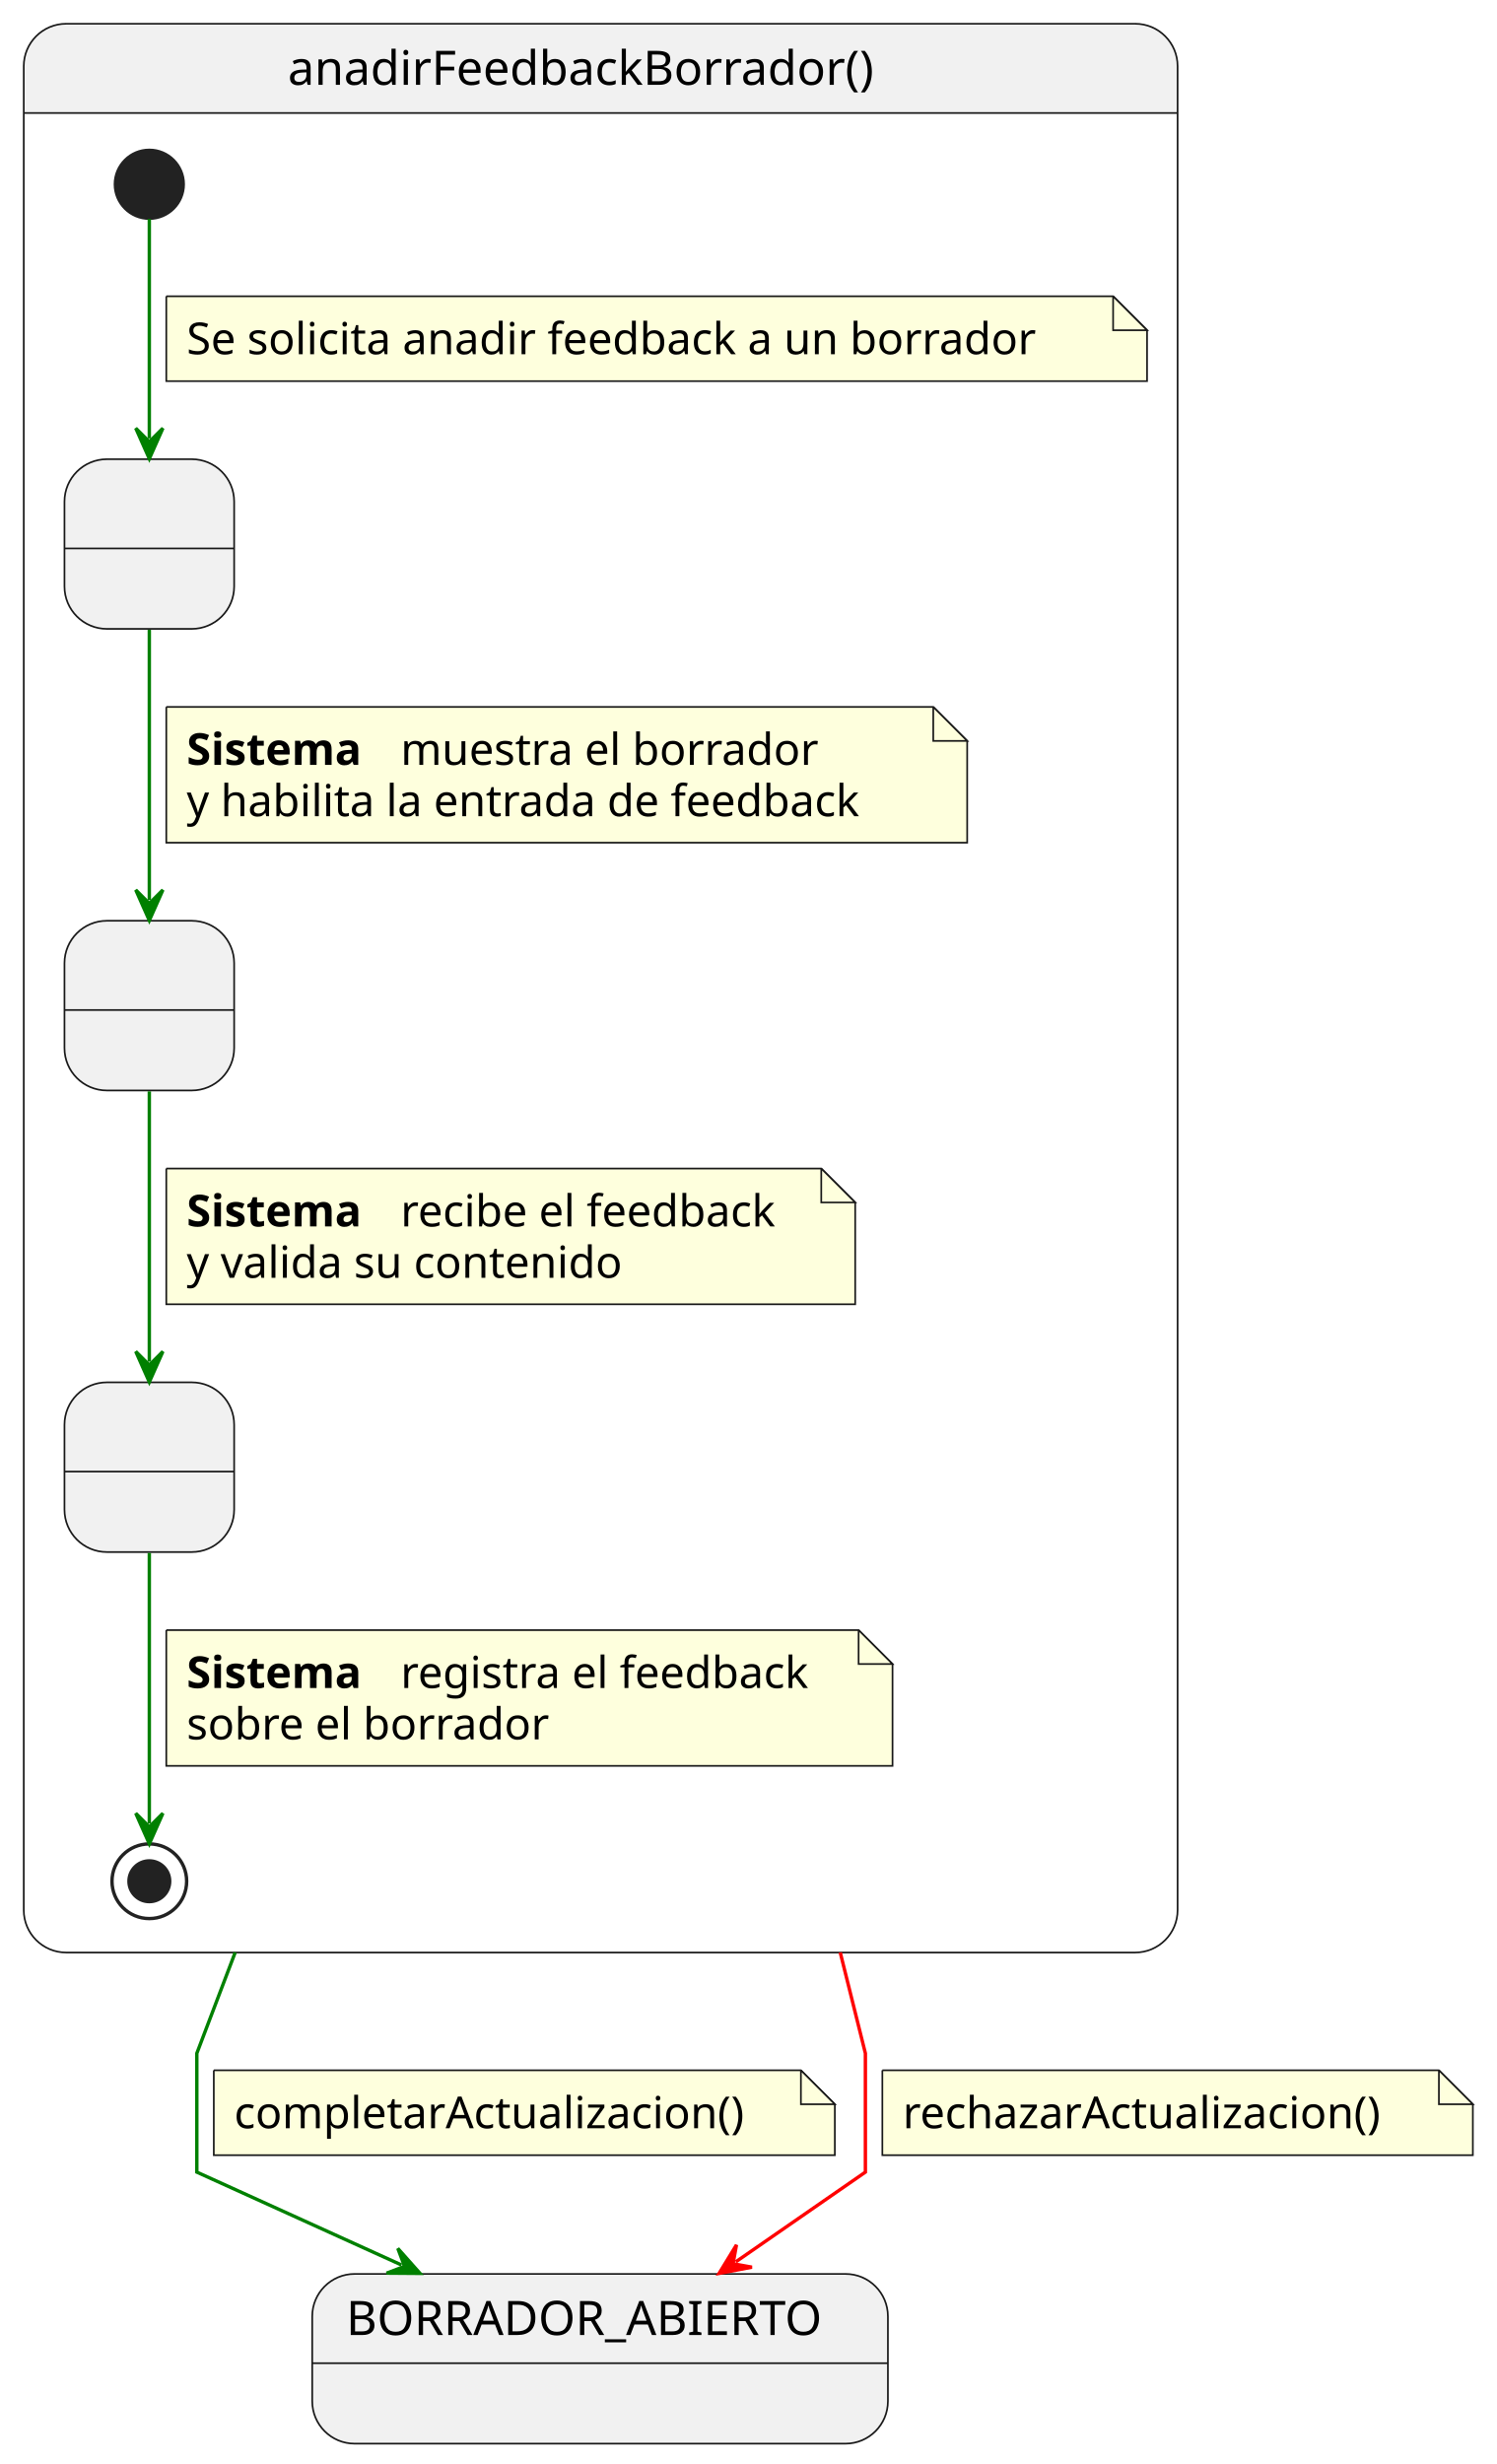
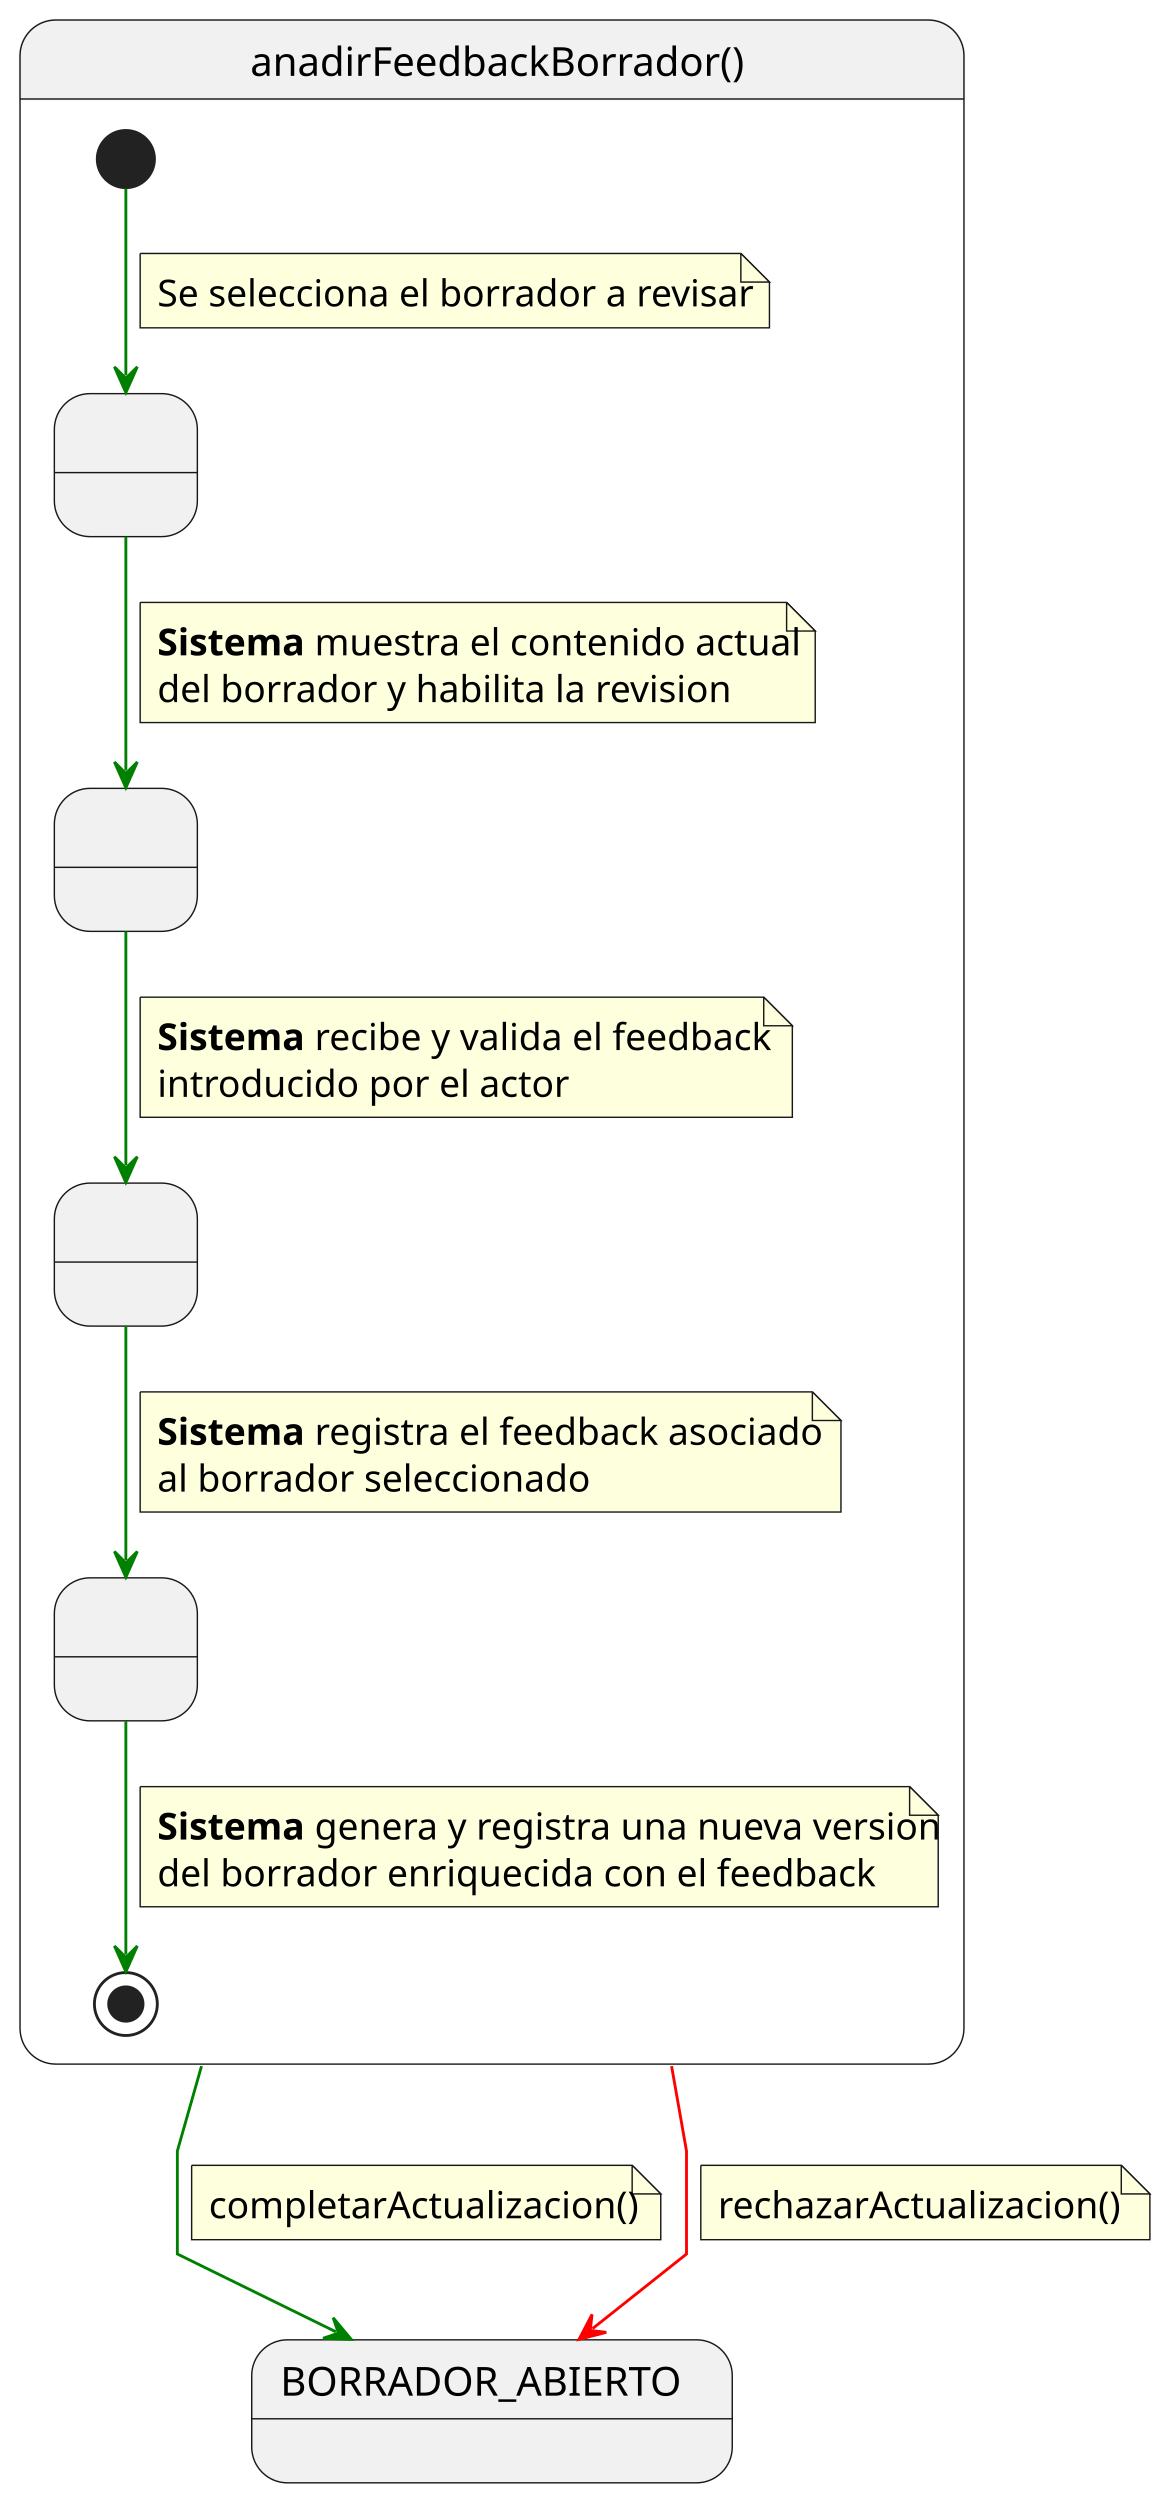
- <svg xmlns="http://www.w3.org/2000/svg" contentStyleType="text/css" data-diagram-type="STATE" height="726px" preserveAspectRatio="none" style="width:441px;height:726px;background:#FFFFFF;" version="1.1" viewBox="0 0 441 726" width="441px" zoomAndPan="magnify">
+ <svg xmlns="http://www.w3.org/2000/svg" contentStyleType="text/css" height="874px" preserveAspectRatio="none" style="width:409px;height:874px;background:#FFFFFF;" version="1.1" viewBox="0 0 409 874" width="409px" zoomAndPan="magnify">
  <defs />
  <g>
-     <path d="M19.5,7 L334.5,7 A12.5,12.5 0 0 1 347,19.5 L347,33.297 L7,33.297 L7,19.5 A12.5,12.5 0 0 1 19.5,7" fill="#F1F1F1" />
-     <rect fill="none" height="568.297" rx="12.5" ry="12.5" style="stroke:#181818;stroke-width:0.5;" width="340" x="7" y="7" />
-     <line style="stroke:#181818;stroke-width:0.5;" x1="7" x2="347" y1="33.297" y2="33.297" />
-     <text fill="#000000" font-family="sans-serif" font-size="14" lengthAdjust="spacing" textLength="184.393" x="84.804" y="24.995">anadirFeedbackBorrador()</text>
+     <path d="M19.5,7 L324.5,7 A12.5,12.5 0 0 1 337,19.5 L337,34.609 L7,34.609 L7,19.5 A12.5,12.5 0 0 1 19.5,7 " fill="#F1F1F1" style="stroke:#F1F1F1;stroke-width:1.0;" />
+     <rect fill="none" height="714.609" rx="12.5" ry="12.5" style="stroke:#181818;stroke-width:0.5;" width="330" x="7" y="7" />
+     <line style="stroke:#181818;stroke-width:0.5;" x1="7" x2="337" y1="34.609" y2="34.609" />
+     <text fill="#000000" font-family="sans-serif" font-size="14" lengthAdjust="spacing" textLength="169" x="87.5" y="26.533">anadirFeedbackBorrador()</text>
    <g id="anadirFeedbackBorrador.SeleccionandoBorrador">
-       <rect fill="#F1F1F1" height="50" rx="12.5" ry="12.5" style="stroke:#181818;stroke-width:0.5;" width="50" x="19" y="135.297" />
-       <line style="stroke:#181818;stroke-width:0.5;" x1="19" x2="69" y1="161.594" y2="161.594" />
-       <text fill="#000000" font-family="sans-serif" font-size="14" lengthAdjust="spacing" textLength="4.45" x="41.775" y="153.292"> </text>
+       <rect fill="#F1F1F1" height="50" rx="12.5" ry="12.5" style="stroke:#181818;stroke-width:0.5;" width="50" x="19" y="137.609" />
+       <line style="stroke:#181818;stroke-width:0.5;" x1="19" x2="69" y1="165.219" y2="165.219" />
+       <text fill="#000000" font-family="sans-serif" font-size="14" lengthAdjust="spacing" textLength="4" x="42" y="157.143"> </text>
    </g>
    <g id="anadirFeedbackBorrador.IntroduciendoFeedback">
-       <rect fill="#F1F1F1" height="50" rx="12.5" ry="12.5" style="stroke:#181818;stroke-width:0.5;" width="50" x="19" y="271.297" />
-       <line style="stroke:#181818;stroke-width:0.5;" x1="19" x2="69" y1="297.594" y2="297.594" />
-       <text fill="#000000" font-family="sans-serif" font-size="14" lengthAdjust="spacing" textLength="4.45" x="41.775" y="289.292"> </text>
+       <rect fill="#F1F1F1" height="50" rx="12.5" ry="12.5" style="stroke:#181818;stroke-width:0.5;" width="50" x="19" y="275.609" />
+       <line style="stroke:#181818;stroke-width:0.5;" x1="19" x2="69" y1="303.219" y2="303.219" />
+       <text fill="#000000" font-family="sans-serif" font-size="14" lengthAdjust="spacing" textLength="4" x="42" y="295.143"> </text>
    </g>
    <g id="anadirFeedbackBorrador.RegistrandoFeedback">
-       <rect fill="#F1F1F1" height="50" rx="12.5" ry="12.5" style="stroke:#181818;stroke-width:0.5;" width="50" x="19" y="407.297" />
-       <line style="stroke:#181818;stroke-width:0.5;" x1="19" x2="69" y1="433.594" y2="433.594" />
-       <text fill="#000000" font-family="sans-serif" font-size="14" lengthAdjust="spacing" textLength="4.45" x="41.775" y="425.292"> </text>
+       <rect fill="#F1F1F1" height="50" rx="12.5" ry="12.5" style="stroke:#181818;stroke-width:0.5;" width="50" x="19" y="413.609" />
+       <line style="stroke:#181818;stroke-width:0.5;" x1="19" x2="69" y1="441.219" y2="441.219" />
+       <text fill="#000000" font-family="sans-serif" font-size="14" lengthAdjust="spacing" textLength="4" x="42" y="433.143"> </text>
    </g>
-     <ellipse cx="44" cy="54.297" fill="#222222" rx="10" ry="10" style="stroke:#222222;stroke-width:1;" />
-     <ellipse cx="44" cy="554.297" fill="none" rx="11" ry="11" style="stroke:#222222;stroke-width:1;" />
-     <ellipse cx="44" cy="554.297" fill="#222222" rx="6" ry="6" style="stroke:#222222;stroke-width:1;" />
-     <g class="link" data-entity-1=".start.anadirFeedbackBorrador" data-entity-2="SeleccionandoBorrador" data-source-line="9" data-uid="lnk3" id="link_.start.anadirFeedbackBorrador_SeleccionandoBorrador">
-       <path d="M44,64.527 C44,80.237 44,106.657 44,129.167" fill="none" id="*start*anadirFeedbackBorrador-to-SeleccionandoBorrador" style="stroke:#008000;stroke-width:1;" />
-       <polygon fill="#008000" points="44,135.167,48,126.167,44,130.167,40,126.167,44,135.167" style="stroke:#008000;stroke-width:1;" />
-       <path d="M49,87.297 L49,112.297 L338,112.297 L338,97.297 L328,87.297 L49,87.297" fill="#FEFFDD" style="stroke:#181818;stroke-width:0.5;" />
-       <path d="M328,87.297 L328,97.297 L338,97.297 L328,87.297" fill="#FEFFDD" style="stroke:#181818;stroke-width:0.5;" />
-       <text fill="#000000" font-family="sans-serif" font-size="13" lengthAdjust="spacing" textLength="268.772" x="55" y="104.364">Se solicita anadir feedback a un borrador</text>
+     <g id="anadirFeedbackBorrador.GenerandoNuevaVersion">
+       <rect fill="#F1F1F1" height="50" rx="12.5" ry="12.5" style="stroke:#181818;stroke-width:0.5;" width="50" x="19" y="551.609" />
+       <line style="stroke:#181818;stroke-width:0.5;" x1="19" x2="69" y1="579.219" y2="579.219" />
+       <text fill="#000000" font-family="sans-serif" font-size="14" lengthAdjust="spacing" textLength="4" x="42" y="571.143"> </text>
    </g>
-     <g class="link" data-entity-1="SeleccionandoBorrador" data-entity-2="IntroduciendoFeedback" data-source-line="14" data-uid="lnk4" id="link_SeleccionandoBorrador_IntroduciendoFeedback">
-       <path d="M44,185.567 C44,209.847 44,240.987 44,265.207" fill="none" id="SeleccionandoBorrador-to-IntroduciendoFeedback" style="stroke:#008000;stroke-width:1;" />
-       <polygon fill="#008000" points="44,271.207,48,262.207,44,266.207,40,262.207,44,271.207" style="stroke:#008000;stroke-width:1;" />
-       <path d="M49,208.297 L49,248.297 L285,248.297 L285,218.297 L275,208.297 L49,208.297" fill="#FEFFDD" style="stroke:#181818;stroke-width:0.5;" />
-       <path d="M275,208.297 L275,218.297 L285,218.297 L275,208.297" fill="#FEFFDD" style="stroke:#181818;stroke-width:0.5;" />
-       <text fill="#000000" font-family="sans-serif" font-size="13" font-weight="bold" lengthAdjust="spacing" textLength="58.906" x="55" y="225.364">Sistema</text>
-       <text fill="#000000" font-family="sans-serif" font-size="13" lengthAdjust="spacing" textLength="130.368" x="118.039" y="225.364">muestra el borrador</text>
-       <text fill="#000000" font-family="sans-serif" font-size="13" lengthAdjust="spacing" textLength="215.122" x="55" y="240.497">y habilita la entrada de feedback</text>
+     <ellipse cx="44" cy="55.609" fill="#222222" rx="10" ry="10" style="stroke:#222222;stroke-width:1.0;" />
+     <ellipse cx="44" cy="700.609" fill="none" rx="11" ry="11" style="stroke:#222222;stroke-width:1.0;" />
+     <ellipse cx="44" cy="700.609" fill="#222222" rx="6" ry="6" style="stroke:#222222;stroke-width:1.0;" />
+     <g id="link_*start*anadirFeedbackBorrador_SeleccionandoBorrador">
+       <path d="M44,65.929 C44,81.789 44,108.519 44,131.249 " fill="none" id="*start*anadirFeedbackBorrador-to-SeleccionandoBorrador" style="stroke:#008000;stroke-width:1.0;" />
+       <polygon fill="#008000" points="44,137.249,48,128.249,44,132.249,40,128.249,44,137.249" style="stroke:#008000;stroke-width:1.0;" />
+       <path d="M49,88.609 L49,114.609 L269,114.609 L269,98.609 L259,88.609 L49,88.609 " fill="#FEFFDD" style="stroke:#181818;stroke-width:0.5;" />
+       <path d="M259,88.609 L259,98.609 L269,98.609 L259,88.609 " fill="#FEFFDD" style="stroke:#181818;stroke-width:0.5;" />
+       <text fill="#000000" font-family="sans-serif" font-size="13" lengthAdjust="spacing" textLength="199" x="55" y="107.105">Se selecciona el borrador a revisar</text>
    </g>
-     <g class="link" data-entity-1="IntroduciendoFeedback" data-entity-2="RegistrandoFeedback" data-source-line="20" data-uid="lnk5" id="link_IntroduciendoFeedback_RegistrandoFeedback">
-       <path d="M44,321.567 C44,345.847 44,376.987 44,401.207" fill="none" id="IntroduciendoFeedback-to-RegistrandoFeedback" style="stroke:#008000;stroke-width:1;" />
-       <polygon fill="#008000" points="44,407.207,48,398.207,44,402.207,40,398.207,44,407.207" style="stroke:#008000;stroke-width:1;" />
-       <path d="M49,344.297 L49,384.297 L252,384.297 L252,354.297 L242,344.297 L49,344.297" fill="#FEFFDD" style="stroke:#181818;stroke-width:0.5;" />
-       <path d="M242,344.297 L242,354.297 L252,354.297 L242,344.297" fill="#FEFFDD" style="stroke:#181818;stroke-width:0.5;" />
-       <text fill="#000000" font-family="sans-serif" font-size="13" font-weight="bold" lengthAdjust="spacing" textLength="58.906" x="55" y="361.364">Sistema</text>
-       <text fill="#000000" font-family="sans-serif" font-size="13" lengthAdjust="spacing" textLength="119.945" x="118.039" y="361.364">recibe el feedback</text>
-       <text fill="#000000" font-family="sans-serif" font-size="13" lengthAdjust="spacing" textLength="138.696" x="55" y="376.497">y valida su contenido</text>
+     <g id="link_SeleccionandoBorrador_IntroduciendoFeedback">
+       <path d="M44,187.609 C44,212.319 44,244.609 44,269.389 " fill="none" id="SeleccionandoBorrador-to-IntroduciendoFeedback" style="stroke:#008000;stroke-width:1.0;" />
+       <polygon fill="#008000" points="44,275.389,48,266.389,44,270.389,40,266.389,44,275.389" style="stroke:#008000;stroke-width:1.0;" />
+       <path d="M49,210.609 L49,252.609 L285,252.609 L285,220.609 L275,210.609 L49,210.609 " fill="#FEFFDD" style="stroke:#181818;stroke-width:0.5;" />
+       <path d="M275,210.609 L275,220.609 L285,220.609 L275,210.609 " fill="#FEFFDD" style="stroke:#181818;stroke-width:0.5;" />
+       <text fill="#000000" font-family="sans-serif" font-size="13" font-weight="bold" lengthAdjust="spacing" textLength="51" x="55" y="229.105">Sistema</text>
+       <text fill="#000000" font-family="sans-serif" font-size="13" lengthAdjust="spacing" textLength="160" x="110" y="229.105">muestra el contenido actual</text>
+       <text fill="#000000" font-family="sans-serif" font-size="13" lengthAdjust="spacing" textLength="185" x="55" y="245.456">del borrador y habilita la revision</text>
    </g>
-     <g class="link" data-entity-1="RegistrandoFeedback" data-entity-2=".end.anadirFeedbackBorrador" data-source-line="26" data-uid="lnk7" id="link_RegistrandoFeedback_.end.anadirFeedbackBorrador">
-       <path d="M44,457.577 C44,483.877 44,518.567 44,537.277" fill="none" id="RegistrandoFeedback-to-*end*anadirFeedbackBorrador" style="stroke:#008000;stroke-width:1;" />
-       <polygon fill="#008000" points="44,543.277,48,534.277,44,538.277,40,534.277,44,543.277" style="stroke:#008000;stroke-width:1;" />
-       <path d="M49,480.297 L49,520.297 L263,520.297 L263,490.297 L253,480.297 L49,480.297" fill="#FEFFDD" style="stroke:#181818;stroke-width:0.5;" />
-       <path d="M253,480.297 L253,490.297 L263,490.297 L253,480.297" fill="#FEFFDD" style="stroke:#181818;stroke-width:0.5;" />
-       <text fill="#000000" font-family="sans-serif" font-size="13" font-weight="bold" lengthAdjust="spacing" textLength="58.906" x="55" y="497.364">Sistema</text>
-       <text fill="#000000" font-family="sans-serif" font-size="13" lengthAdjust="spacing" textLength="129.981" x="118.039" y="497.364">registra el feedback</text>
-       <text fill="#000000" font-family="sans-serif" font-size="13" lengthAdjust="spacing" textLength="112.607" x="55" y="512.497">sobre el borrador</text>
+     <g id="link_IntroduciendoFeedback_RegistrandoFeedback">
+       <path d="M44,325.609 C44,350.319 44,382.609 44,407.389 " fill="none" id="IntroduciendoFeedback-to-RegistrandoFeedback" style="stroke:#008000;stroke-width:1.0;" />
+       <polygon fill="#008000" points="44,413.389,48,404.389,44,408.389,40,404.389,44,413.389" style="stroke:#008000;stroke-width:1.0;" />
+       <path d="M49,348.609 L49,390.609 L277,390.609 L277,358.609 L267,348.609 L49,348.609 " fill="#FEFFDD" style="stroke:#181818;stroke-width:0.5;" />
+       <path d="M267,348.609 L267,358.609 L277,358.609 L267,348.609 " fill="#FEFFDD" style="stroke:#181818;stroke-width:0.5;" />
+       <text fill="#000000" font-family="sans-serif" font-size="13" font-weight="bold" lengthAdjust="spacing" textLength="51" x="55" y="367.104">Sistema</text>
+       <text fill="#000000" font-family="sans-serif" font-size="13" lengthAdjust="spacing" textLength="152" x="110" y="367.104">recibe y valida el feedback</text>
+       <text fill="#000000" font-family="sans-serif" font-size="13" lengthAdjust="spacing" textLength="132" x="55" y="383.456">introducido por el actor</text>
+     </g>
+     <g id="link_RegistrandoFeedback_GenerandoNuevaVersion">
+       <path d="M44,463.609 C44,488.319 44,520.609 44,545.389 " fill="none" id="RegistrandoFeedback-to-GenerandoNuevaVersion" style="stroke:#008000;stroke-width:1.0;" />
+       <polygon fill="#008000" points="44,551.389,48,542.389,44,546.389,40,542.389,44,551.389" style="stroke:#008000;stroke-width:1.0;" />
+       <path d="M49,486.609 L49,528.609 L294,528.609 L294,496.609 L284,486.609 L49,486.609 " fill="#FEFFDD" style="stroke:#181818;stroke-width:0.5;" />
+       <path d="M284,486.609 L284,496.609 L294,496.609 L284,486.609 " fill="#FEFFDD" style="stroke:#181818;stroke-width:0.5;" />
+       <text fill="#000000" font-family="sans-serif" font-size="13" font-weight="bold" lengthAdjust="spacing" textLength="51" x="55" y="505.104">Sistema</text>
+       <text fill="#000000" font-family="sans-serif" font-size="13" lengthAdjust="spacing" textLength="169" x="110" y="505.104">registra el feedback asociado</text>
+       <text fill="#000000" font-family="sans-serif" font-size="13" lengthAdjust="spacing" textLength="141" x="55" y="521.456">al borrador seleccionado</text>
+     </g>
+     <g id="link_GenerandoNuevaVersion_*end*anadirFeedbackBorrador">
+       <path d="M44,601.709 C44,628.379 44,664.109 44,683.309 " fill="none" id="GenerandoNuevaVersion-to-*end*anadirFeedbackBorrador" style="stroke:#008000;stroke-width:1.0;" />
+       <polygon fill="#008000" points="44,689.309,48,680.309,44,684.309,40,680.309,44,689.309" style="stroke:#008000;stroke-width:1.0;" />
+       <path d="M49,624.609 L49,666.609 L328,666.609 L328,634.609 L318,624.609 L49,624.609 " fill="#FEFFDD" style="stroke:#181818;stroke-width:0.5;" />
+       <path d="M318,624.609 L318,634.609 L328,634.609 L318,624.609 " fill="#FEFFDD" style="stroke:#181818;stroke-width:0.5;" />
+       <text fill="#000000" font-family="sans-serif" font-size="13" font-weight="bold" lengthAdjust="spacing" textLength="51" x="55" y="643.105">Sistema</text>
+       <text fill="#000000" font-family="sans-serif" font-size="13" lengthAdjust="spacing" textLength="203" x="110" y="643.105">genera y registra una nueva version</text>
+       <text fill="#000000" font-family="sans-serif" font-size="13" lengthAdjust="spacing" textLength="233" x="55" y="659.456">del borrador enriquecida con el feedback</text>
    </g>
    <g id="BORRADOR_ABIERTO">
-       <rect fill="#F1F1F1" height="50" rx="12.5" ry="12.5" style="stroke:#181818;stroke-width:0.5;" width="169.639" x="92" y="670" />
-       <line style="stroke:#181818;stroke-width:0.5;" x1="92" x2="261.639" y1="696.297" y2="696.297" />
-       <text fill="#000000" font-family="sans-serif" font-size="14" lengthAdjust="spacing" textLength="149.639" x="102" y="687.995">BORRADOR_ABIERTO</text>
+       <rect fill="#F1F1F1" height="50" rx="12.5" ry="12.5" style="stroke:#181818;stroke-width:0.5;" width="168" x="88" y="818" />
+       <line style="stroke:#181818;stroke-width:0.5;" x1="88" x2="256" y1="845.609" y2="845.609" />
+       <text fill="#000000" font-family="sans-serif" font-size="14" lengthAdjust="spacing" textLength="148" x="98" y="837.533">BORRADOR_ABIERTO</text>
    </g>
-     <g class="link" data-entity-1="anadirFeedbackBorrador" data-entity-2="BORRADOR_ABIERTO" data-source-line="33" data-uid="lnk9" id="link_anadirFeedbackBorrador_BORRADOR_ABIERTO">
-       <path d="M69.3,575.27 C62.32,593.65 58,605 58,605 C58,605 58,640 58,640 C58,640 86.616,652.992 118.306,667.362" fill="none" id="anadirFeedbackBorrador-to-BORRADOR_ABIERTO" style="stroke:#008000;stroke-width:1;" />
-       <polygon fill="#008000" points="123.77,669.84,117.225,662.48,119.216,667.775,113.921,669.766,123.77,669.84" style="stroke:#008000;stroke-width:1;" />
-       <path d="M63,610 L63,635 L246,635 L246,620 L236,610 L63,610" fill="#FEFFDD" style="stroke:#181818;stroke-width:0.5;" />
-       <path d="M236,610 L236,620 L246,620 L236,610" fill="#FEFFDD" style="stroke:#181818;stroke-width:0.5;" />
-       <text fill="#000000" font-family="sans-serif" font-size="13" lengthAdjust="spacing" textLength="162.487" x="69" y="627.067">completarActualizacion()</text>
+     <g id="link_anadirFeedbackBorrador_BORRADOR_ABIERTO">
+       <path d="M70.45,722.31 C65.18,740.84 62,752 62,752 C62,752 62,788 62,788 C62,788 88.113,800.827 117.403,815.197 " fill="none" id="anadirFeedbackBorrador-to-BORRADOR_ABIERTO" style="stroke:#008000;stroke-width:1.0;" />
+       <polygon fill="#008000" points="122.79,817.84,116.472,810.285,118.301,815.638,112.948,817.467,122.79,817.84" style="stroke:#008000;stroke-width:1.0;" />
+       <path d="M67,757 L67,783 L231,783 L231,767 L221,757 L67,757 " fill="#FEFFDD" style="stroke:#181818;stroke-width:0.5;" />
+       <path d="M221,757 L221,767 L231,767 L221,757 " fill="#FEFFDD" style="stroke:#181818;stroke-width:0.5;" />
+       <text fill="#000000" font-family="sans-serif" font-size="13" lengthAdjust="spacing" textLength="143" x="73" y="775.495">completarActualizacion()</text>
    </g>
-     <g class="link" data-entity-1="anadirFeedbackBorrador" data-entity-2="BORRADOR_ABIERTO" data-source-line="38" data-uid="lnk10" id="link_anadirFeedbackBorrador_BORRADOR_ABIERTO">
-       <path d="M247.59,575.27 C252.17,593.65 255,605 255,605 C255,605 255,640 255,640 C255,640 237.594,652.056 216.824,666.426" fill="none" id="anadirFeedbackBorrador-to-BORRADOR_ABIERTO-1" style="stroke:#FF0000;stroke-width:1;" />
-       <polygon fill="#FF0000" points="211.89,669.84,221.567,668.009,216.002,666.995,217.015,661.43,211.89,669.84" style="stroke:#FF0000;stroke-width:1;" />
-       <path d="M260,610 L260,635 L434,635 L434,620 L424,610 L260,610" fill="#FEFFDD" style="stroke:#181818;stroke-width:0.5;" />
-       <path d="M424,610 L424,620 L434,620 L424,610" fill="#FEFFDD" style="stroke:#181818;stroke-width:0.5;" />
-       <text fill="#000000" font-family="sans-serif" font-size="13" lengthAdjust="spacing" textLength="153.283" x="266" y="627.067">rechazarActualizacion()</text>
+     <g id="link_anadirFeedbackBorrador_BORRADOR_ABIERTO">
+       <path d="M234.78,722.31 C238.04,740.84 240,752 240,752 C240,752 240,788 240,788 C240,788 225.23,799.74 207.12,814.111 " fill="none" id="anadirFeedbackBorrador-to-BORRADOR_ABIERTO-1" style="stroke:#FF0000;stroke-width:1.0;" />
+       <polygon fill="#FF0000" points="202.42,817.84,211.957,815.379,206.337,814.732,206.984,809.112,202.42,817.84" style="stroke:#FF0000;stroke-width:1.0;" />
+       <path d="M245,757 L245,783 L402,783 L402,767 L392,757 L245,757 " fill="#FEFFDD" style="stroke:#181818;stroke-width:0.5;" />
+       <path d="M392,757 L392,767 L402,767 L392,757 " fill="#FEFFDD" style="stroke:#181818;stroke-width:0.5;" />
+       <text fill="#000000" font-family="sans-serif" font-size="13" lengthAdjust="spacing" textLength="136" x="251" y="775.495">rechazarActualizacion()</text>
    </g>
  </g>
</svg>
